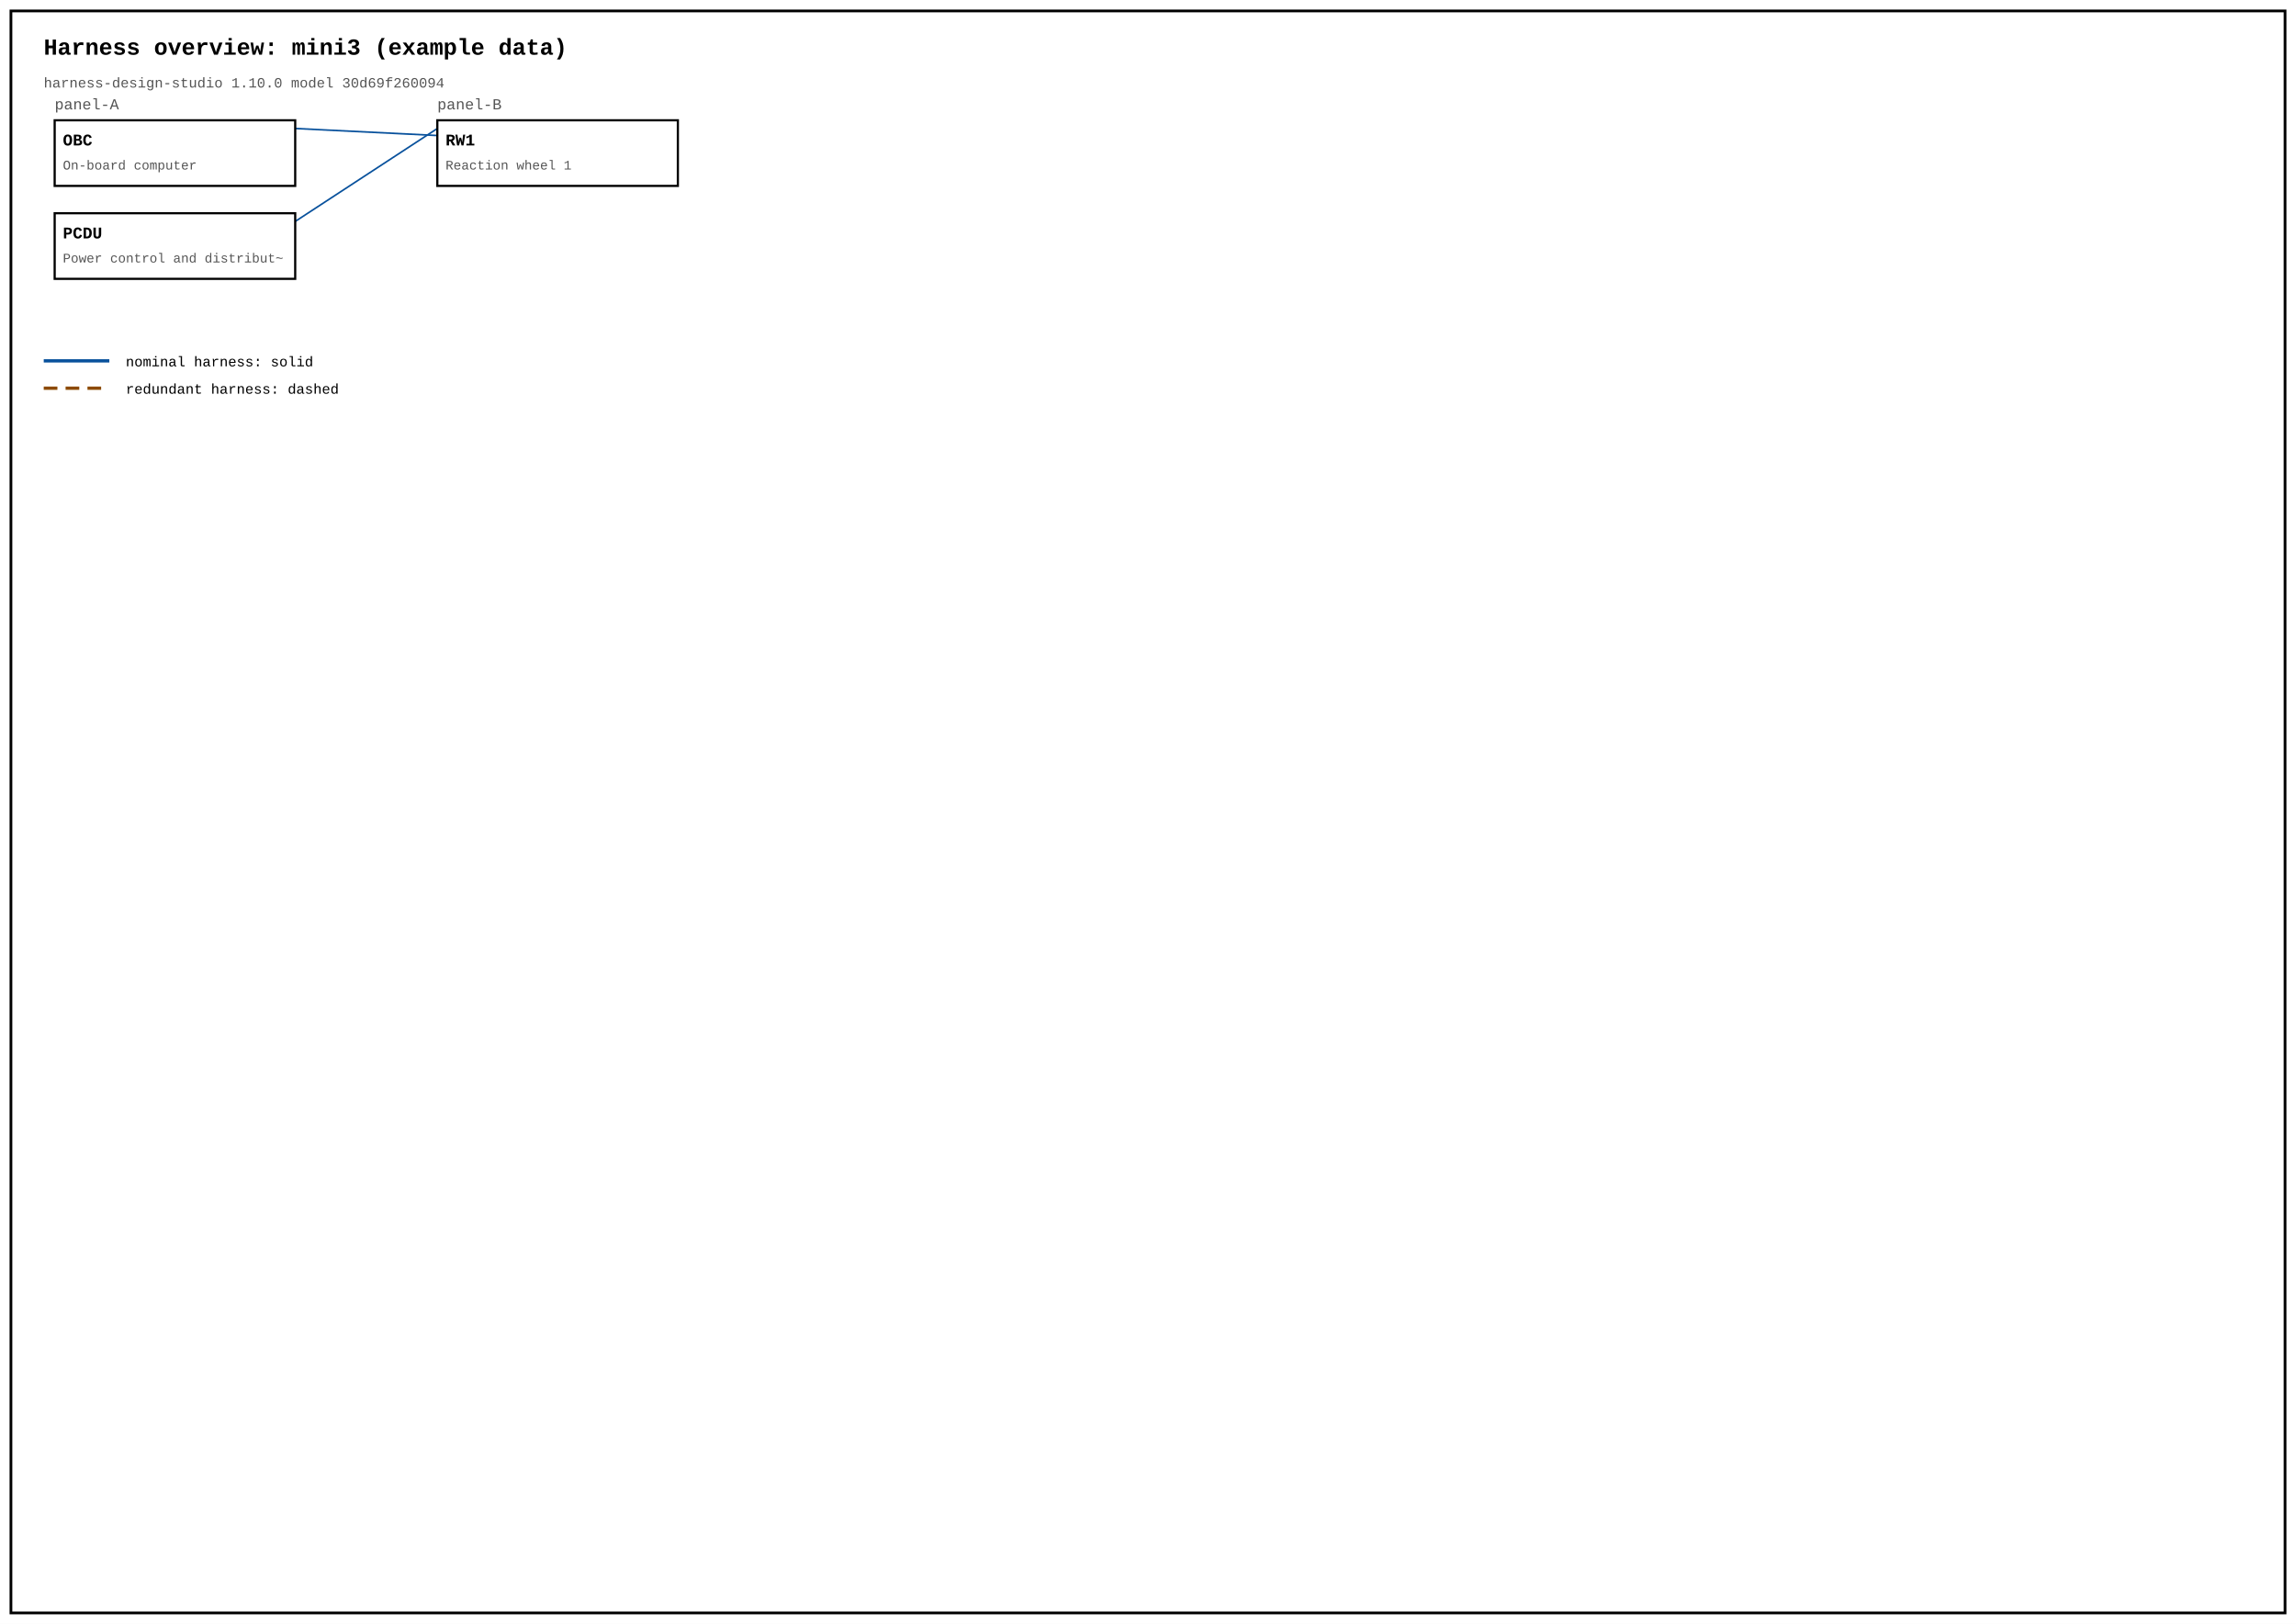
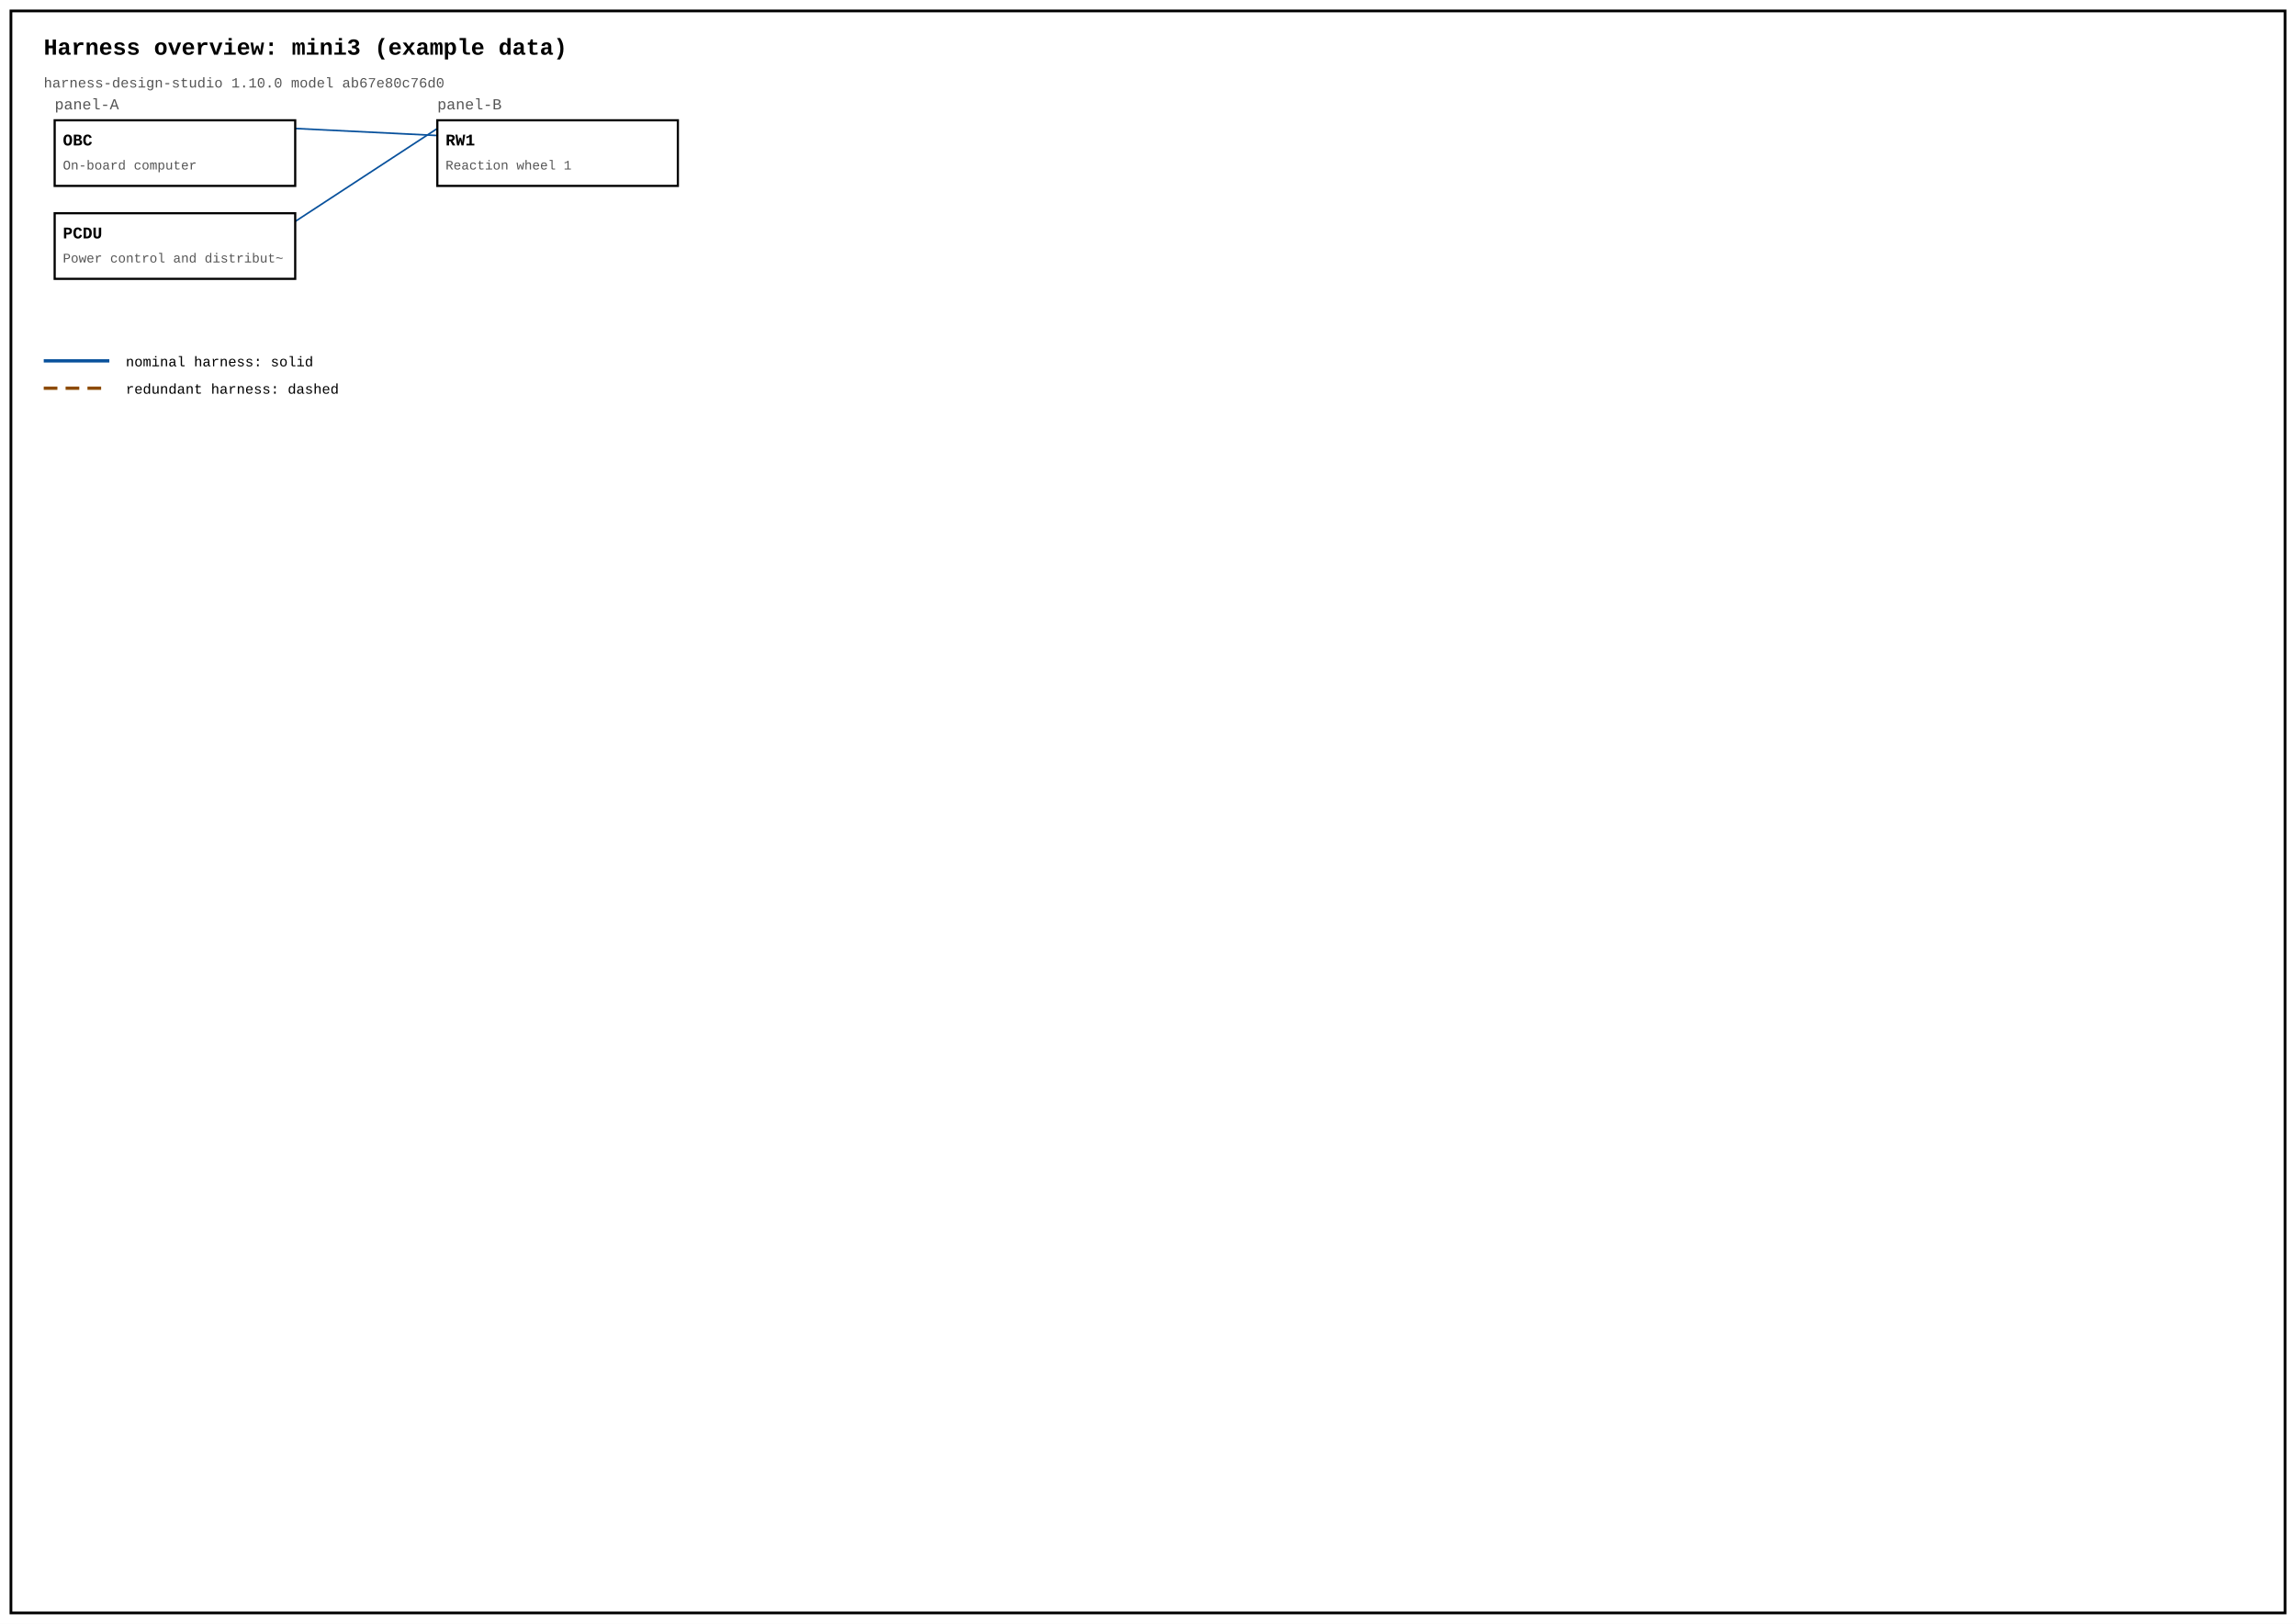
<svg xmlns="http://www.w3.org/2000/svg" width="420mm" height="297mm" viewBox="0 0 420 297" font-family="Courier New, Courier, monospace">
  <rect x="0" y="0" width="420" height="297" fill="#ffffff" />
  <rect x="2" y="2" width="416" height="293" fill="none" stroke="#000000" stroke-width="0.5" />
  <text x="8" y="10" font-size="4.2" font-weight="bold" text-anchor="start" fill="#000000">Harness overview: mini3 (example data)</text>
-   <text x="8" y="16" font-size="2.6" text-anchor="start" fill="#555555">harness-design-studio 1.10.0 model 30d69f260094</text>
+   <text x="8" y="16" font-size="2.6" text-anchor="start" fill="#555555">harness-design-studio 1.10.0 model ab67e80c76d0</text>
  <text x="10" y="20" font-size="2.8" text-anchor="start" fill="#555555">panel-A</text>
  <text x="80" y="20" font-size="2.8" text-anchor="start" fill="#555555">panel-B</text>
  <line x1="54" y1="40.5" x2="80" y2="23.5" stroke="#08519c" stroke-width="0.3" />
  <line x1="54" y1="23.5" x2="80" y2="24.786" stroke="#08519c" stroke-width="0.3" />
  <rect x="10" y="22" width="44" height="12" fill="#ffffff" stroke="#000000" stroke-width="0.4" />
  <text x="11.5" y="26.6" font-size="3" font-weight="bold" text-anchor="start" fill="#000000">OBC</text>
  <text x="11.5" y="31" font-size="2.4" text-anchor="start" fill="#555555">On-board computer</text>
  <rect x="10" y="39" width="44" height="12" fill="#ffffff" stroke="#000000" stroke-width="0.4" />
  <text x="11.5" y="43.6" font-size="3" font-weight="bold" text-anchor="start" fill="#000000">PCDU</text>
  <text x="11.5" y="48" font-size="2.4" text-anchor="start" fill="#555555">Power control and distribut~</text>
  <rect x="80" y="22" width="44" height="12" fill="#ffffff" stroke="#000000" stroke-width="0.4" />
  <text x="81.5" y="26.6" font-size="3" font-weight="bold" text-anchor="start" fill="#000000">RW1</text>
  <text x="81.5" y="31" font-size="2.4" text-anchor="start" fill="#555555">Reaction wheel 1</text>
  <line x1="8" y1="66" x2="20" y2="66" stroke="#08519c" stroke-width="0.6" />
  <text x="23" y="67" font-size="2.6" text-anchor="start" fill="#000000">nominal harness: solid</text>
  <line x1="8" y1="71" x2="20" y2="71" stroke="#8c4a00" stroke-width="0.6" stroke-dasharray="2.5 1.5" />
  <text x="23" y="72" font-size="2.6" text-anchor="start" fill="#000000">redundant harness: dashed</text>
</svg>
